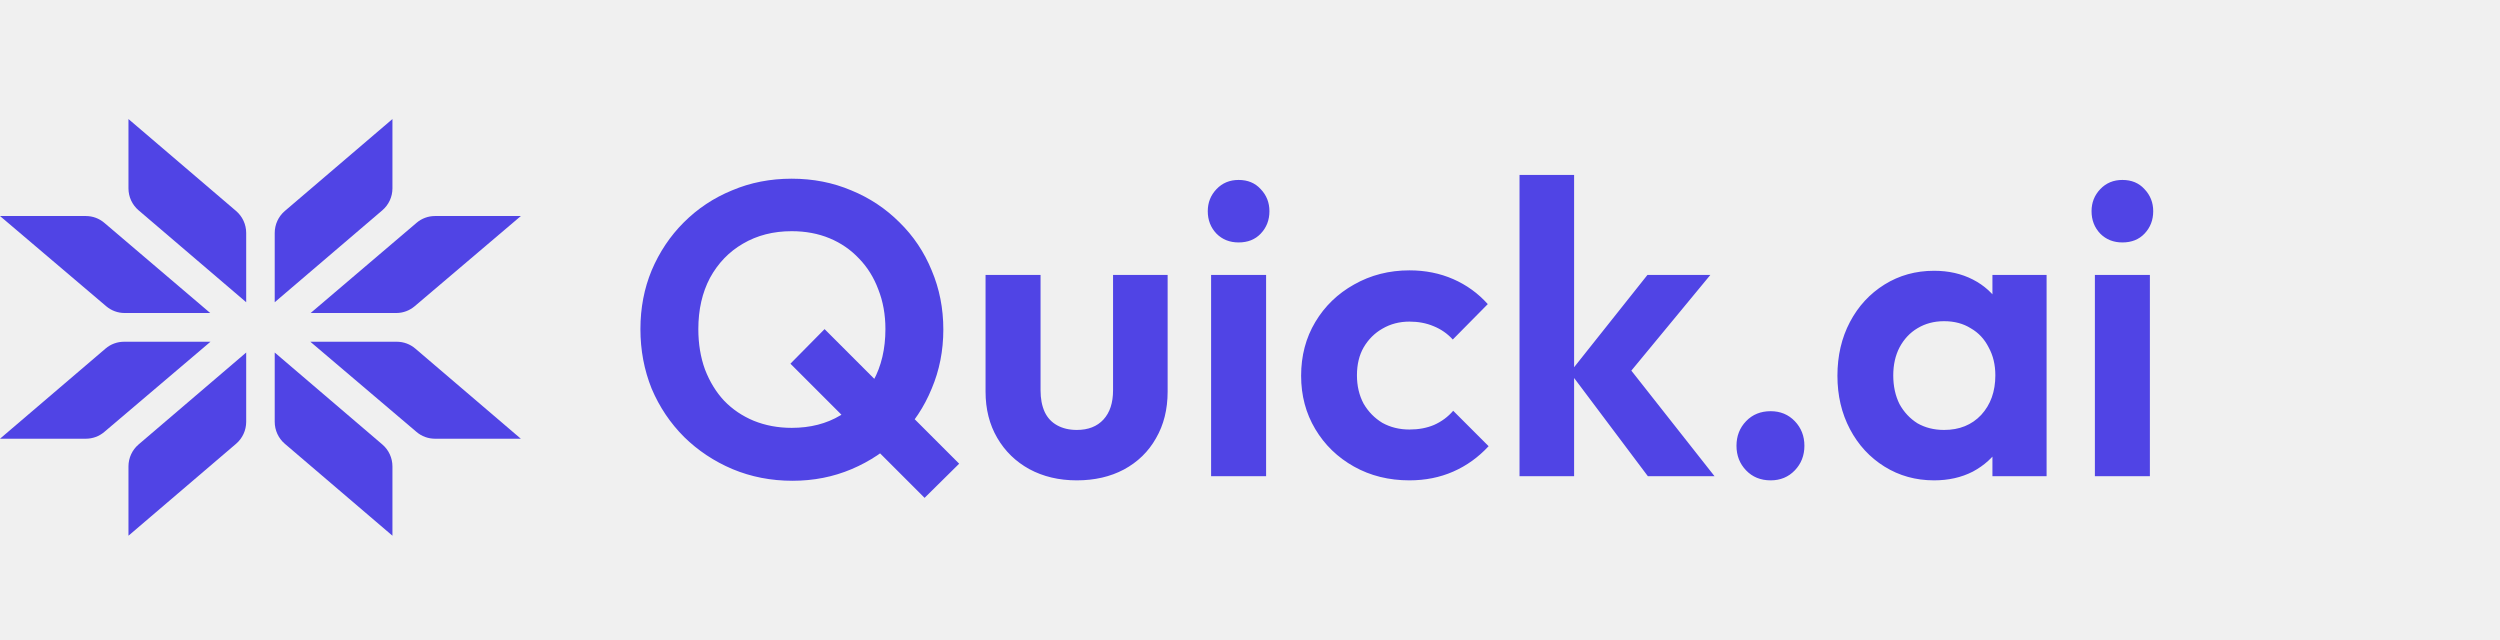
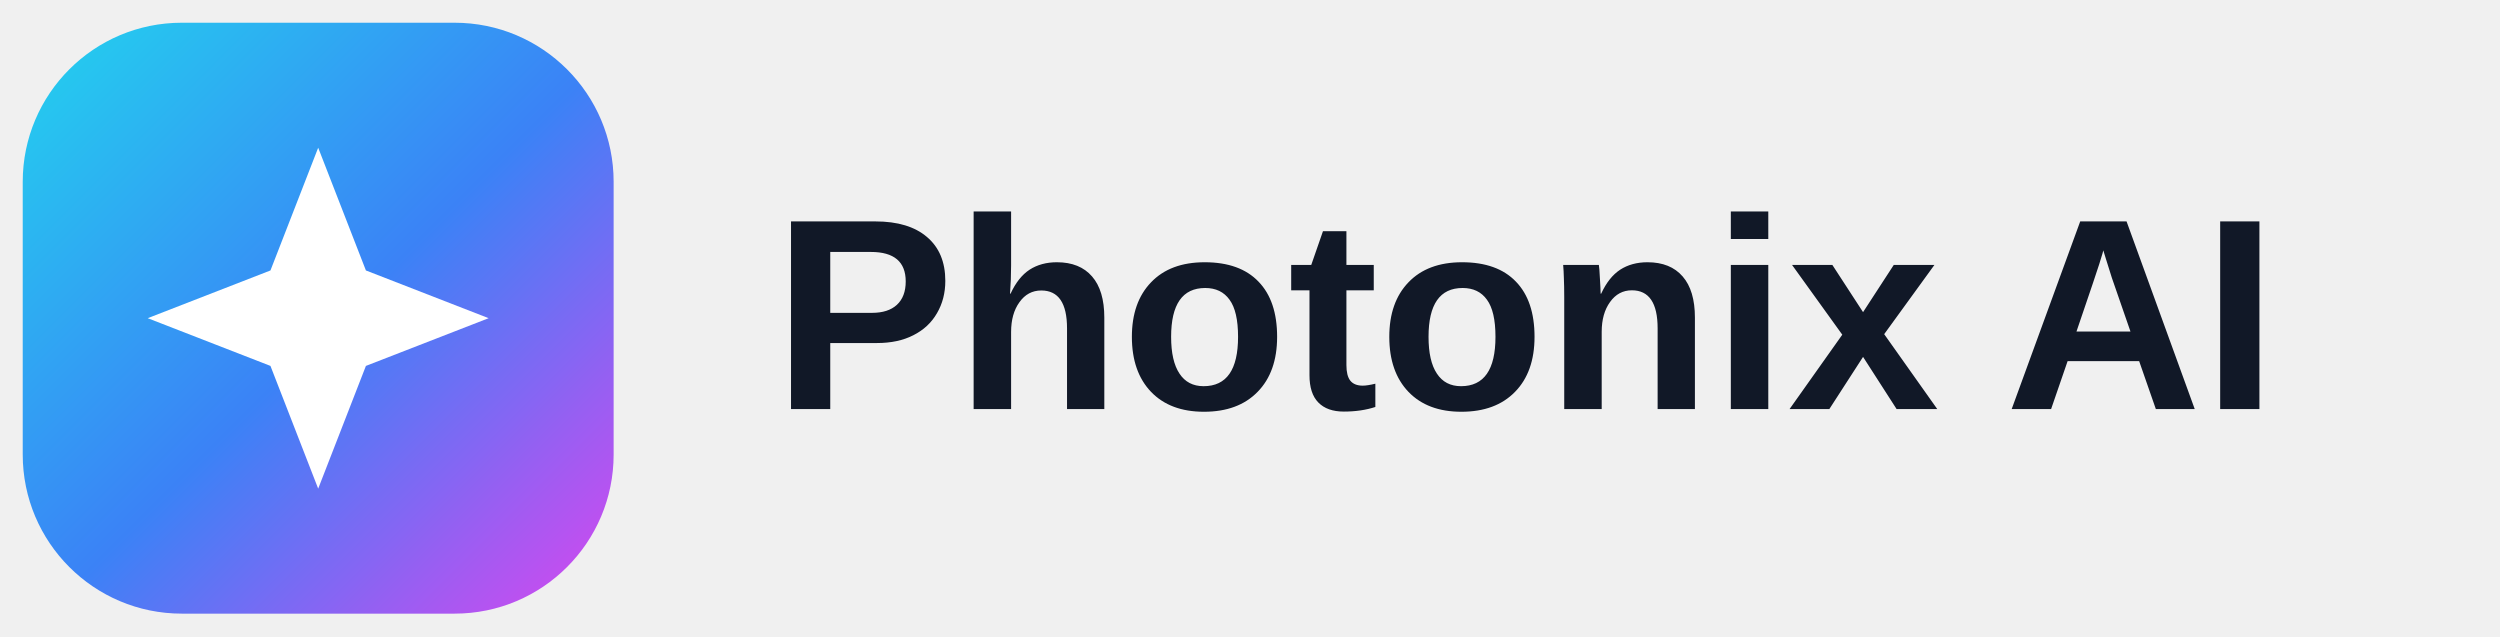
- <svg xmlns="http://www.w3.org/2000/svg" width="168" height="43" viewBox="0 0 168 43" fill="none">
-   <path d="M53.256 32.308C51.819 32.308 50.475 32.047 49.224 31.524C47.992 31.001 46.909 30.283 45.976 29.368C45.043 28.435 44.315 27.352 43.792 26.12C43.288 24.869 43.036 23.535 43.036 22.116C43.036 20.697 43.288 19.381 43.792 18.168C44.315 16.936 45.033 15.863 45.948 14.948C46.881 14.015 47.964 13.296 49.196 12.792C50.428 12.269 51.763 12.008 53.2 12.008C54.637 12.008 55.972 12.269 57.204 12.792C58.436 13.296 59.519 14.015 60.452 14.948C61.385 15.863 62.104 16.936 62.608 18.168C63.131 19.4 63.392 20.725 63.392 22.144C63.392 23.563 63.131 24.888 62.608 26.12C62.104 27.352 61.385 28.435 60.452 29.368C59.537 30.283 58.464 31.001 57.232 31.524C56 32.047 54.675 32.308 53.256 32.308ZM62.132 33.456L53.116 24.44L55.412 22.116L64.456 31.16L62.132 33.456ZM53.2 28.752C54.451 28.752 55.543 28.472 56.476 27.912C57.428 27.352 58.165 26.577 58.688 25.588C59.229 24.599 59.5 23.441 59.5 22.116C59.5 21.145 59.341 20.259 59.024 19.456C58.725 18.653 58.296 17.963 57.736 17.384C57.176 16.787 56.513 16.329 55.748 16.012C54.983 15.695 54.133 15.536 53.2 15.536C51.968 15.536 50.876 15.816 49.924 16.376C48.991 16.917 48.253 17.683 47.712 18.672C47.189 19.661 46.928 20.809 46.928 22.116C46.928 23.105 47.077 24.011 47.376 24.832C47.693 25.653 48.123 26.353 48.664 26.932C49.224 27.511 49.887 27.959 50.652 28.276C51.436 28.593 52.285 28.752 53.2 28.752ZM72.361 32.28C71.166 32.28 70.102 32.028 69.169 31.524C68.254 31.02 67.535 30.32 67.013 29.424C66.49 28.528 66.229 27.492 66.229 26.316V18.476H69.925V26.232C69.925 26.792 70.018 27.277 70.205 27.688C70.391 28.08 70.671 28.379 71.045 28.584C71.418 28.789 71.857 28.892 72.361 28.892C73.126 28.892 73.723 28.659 74.153 28.192C74.582 27.725 74.797 27.072 74.797 26.232V18.476H78.465V26.316C78.465 27.511 78.203 28.556 77.681 29.452C77.177 30.348 76.458 31.048 75.525 31.552C74.61 32.037 73.555 32.28 72.361 32.28ZM81.386 32V18.476H85.082V32H81.386ZM83.234 16.292C82.636 16.292 82.142 16.096 81.75 15.704C81.358 15.293 81.162 14.789 81.162 14.192C81.162 13.613 81.358 13.119 81.75 12.708C82.142 12.297 82.636 12.092 83.234 12.092C83.85 12.092 84.344 12.297 84.718 12.708C85.11 13.119 85.306 13.613 85.306 14.192C85.306 14.789 85.11 15.293 84.718 15.704C84.344 16.096 83.85 16.292 83.234 16.292ZM94.715 32.28C93.334 32.28 92.092 31.972 90.991 31.356C89.89 30.74 89.022 29.9 88.387 28.836C87.752 27.772 87.435 26.577 87.435 25.252C87.435 23.908 87.752 22.704 88.387 21.64C89.022 20.576 89.89 19.736 90.991 19.12C92.111 18.485 93.352 18.168 94.715 18.168C95.779 18.168 96.759 18.364 97.655 18.756C98.551 19.148 99.326 19.708 99.979 20.436L97.627 22.816C97.272 22.424 96.843 22.125 96.339 21.92C95.854 21.715 95.312 21.612 94.715 21.612C94.043 21.612 93.436 21.771 92.895 22.088C92.372 22.387 91.952 22.807 91.635 23.348C91.336 23.871 91.187 24.496 91.187 25.224C91.187 25.933 91.336 26.568 91.635 27.128C91.952 27.669 92.372 28.099 92.895 28.416C93.436 28.715 94.043 28.864 94.715 28.864C95.331 28.864 95.882 28.761 96.367 28.556C96.871 28.332 97.3 28.015 97.655 27.604L100.035 29.984C99.344 30.731 98.551 31.3 97.655 31.692C96.759 32.084 95.779 32.28 94.715 32.28ZM110.736 32L105.5 25.028L110.708 18.476H114.936L108.832 25.868L108.972 24.076L115.216 32H110.736ZM102.112 32V11.756H105.78V32H102.112ZM118.988 32.28C118.316 32.28 117.765 32.056 117.336 31.608C116.906 31.16 116.692 30.609 116.692 29.956C116.692 29.303 116.906 28.752 117.336 28.304C117.765 27.856 118.316 27.632 118.988 27.632C119.641 27.632 120.182 27.856 120.612 28.304C121.041 28.752 121.256 29.303 121.256 29.956C121.256 30.609 121.041 31.16 120.612 31.608C120.182 32.056 119.641 32.28 118.988 32.28ZM129.971 32.28C128.739 32.28 127.629 31.972 126.639 31.356C125.65 30.74 124.875 29.9 124.315 28.836C123.755 27.772 123.475 26.577 123.475 25.252C123.475 23.908 123.755 22.704 124.315 21.64C124.875 20.576 125.65 19.736 126.639 19.12C127.629 18.504 128.739 18.196 129.971 18.196C130.942 18.196 131.81 18.392 132.575 18.784C133.341 19.176 133.947 19.727 134.395 20.436C134.862 21.127 135.114 21.911 135.151 22.788V27.66C135.114 28.556 134.862 29.349 134.395 30.04C133.947 30.731 133.341 31.281 132.575 31.692C131.81 32.084 130.942 32.28 129.971 32.28ZM130.643 28.892C131.67 28.892 132.501 28.556 133.135 27.884C133.77 27.193 134.087 26.307 134.087 25.224C134.087 24.515 133.938 23.889 133.639 23.348C133.359 22.788 132.958 22.359 132.435 22.06C131.931 21.743 131.334 21.584 130.643 21.584C129.971 21.584 129.374 21.743 128.851 22.06C128.347 22.359 127.946 22.788 127.647 23.348C127.367 23.889 127.227 24.515 127.227 25.224C127.227 25.952 127.367 26.596 127.647 27.156C127.946 27.697 128.347 28.127 128.851 28.444C129.374 28.743 129.971 28.892 130.643 28.892ZM133.891 32V28.36L134.479 25.056L133.891 21.808V18.476H137.531V32H133.891ZM140.776 32V18.476H144.472V32H140.776ZM142.624 16.292C142.027 16.292 141.532 16.096 141.14 15.704C140.748 15.293 140.552 14.789 140.552 14.192C140.552 13.613 140.748 13.119 141.14 12.708C141.532 12.297 142.027 12.092 142.624 12.092C143.24 12.092 143.735 12.297 144.108 12.708C144.5 13.119 144.696 13.613 144.696 14.192C144.696 14.789 144.5 15.293 144.108 15.704C143.735 16.096 143.24 16.292 142.624 16.292Z" fill="#5044E5" />
-   <path d="M8.633 8L15.867 14.18C16.296 14.547 16.544 15.086 16.544 15.653V20.31L9.31 14.13C8.88 13.763 8.633 13.225 8.633 12.658V8Z" fill="#5044E5" />
-   <path d="M8.633 36L15.867 29.82C16.296 29.453 16.544 28.914 16.544 28.347V23.689L9.31 29.87C8.88 30.237 8.633 30.775 8.633 31.342V36Z" fill="#5044E5" />
-   <path d="M0 14.517L7.136 20.579C7.482 20.873 7.92 21.034 8.372 21.034H14.127L7.009 14.973C6.663 14.678 6.224 14.517 5.77 14.517H0Z" fill="#5044E5" />
-   <path d="M0 29.482L7.092 23.424C7.438 23.127 7.878 22.965 8.332 22.965H14.144L7.008 29.027C6.662 29.321 6.224 29.482 5.772 29.482H0Z" fill="#5044E5" />
-   <path d="M26.372 8L19.138 14.18C18.709 14.547 18.461 15.086 18.461 15.653V20.31L25.695 14.13C26.124 13.763 26.372 13.225 26.372 12.658V8Z" fill="#5044E5" />
-   <path d="M26.372 36L19.138 29.82C18.709 29.453 18.461 28.914 18.461 28.347V23.689L25.695 29.87C26.124 30.237 26.372 30.775 26.372 31.342V36Z" fill="#5044E5" />
-   <path d="M35.002 14.517L27.866 20.579C27.52 20.873 27.082 21.034 26.63 21.034H20.875L27.993 14.973C28.339 14.678 28.778 14.517 29.231 14.517H35.002Z" fill="#5044E5" />
-   <path d="M34.999 29.482L27.908 23.424C27.561 23.127 27.121 22.965 26.667 22.965H20.855L27.991 29.027C28.337 29.321 28.775 29.482 29.228 29.482H34.999Z" fill="#5044E5" />
+ <svg xmlns="http://www.w3.org/2000/svg" width="220" height="56" viewBox="0 0 220 56" fill="none">
+   <rect x="2" y="2" width="52" height="52" rx="14" fill="url(#mark)" />
+   <path d="M28 13L32.2 23.8L43 28L32.2 32.2L28 43L23.8 32.2L13 28L23.8 23.8L28 13Z" fill="white" />
+   <text x="68" y="36" fill="#111827" font-family="Outfit, Arial, sans-serif" font-size="24" font-weight="700">Photonix AI</text>
+   <defs>
+     <linearGradient id="mark" x1="2" y1="2" x2="54" y2="54" gradientUnits="userSpaceOnUse">
+       <stop stop-color="#22D3EE" />
+       <stop offset="0.52" stop-color="#3B82F6" />
+       <stop offset="1" stop-color="#D946EF" />
+     </linearGradient>
+   </defs>
</svg>
